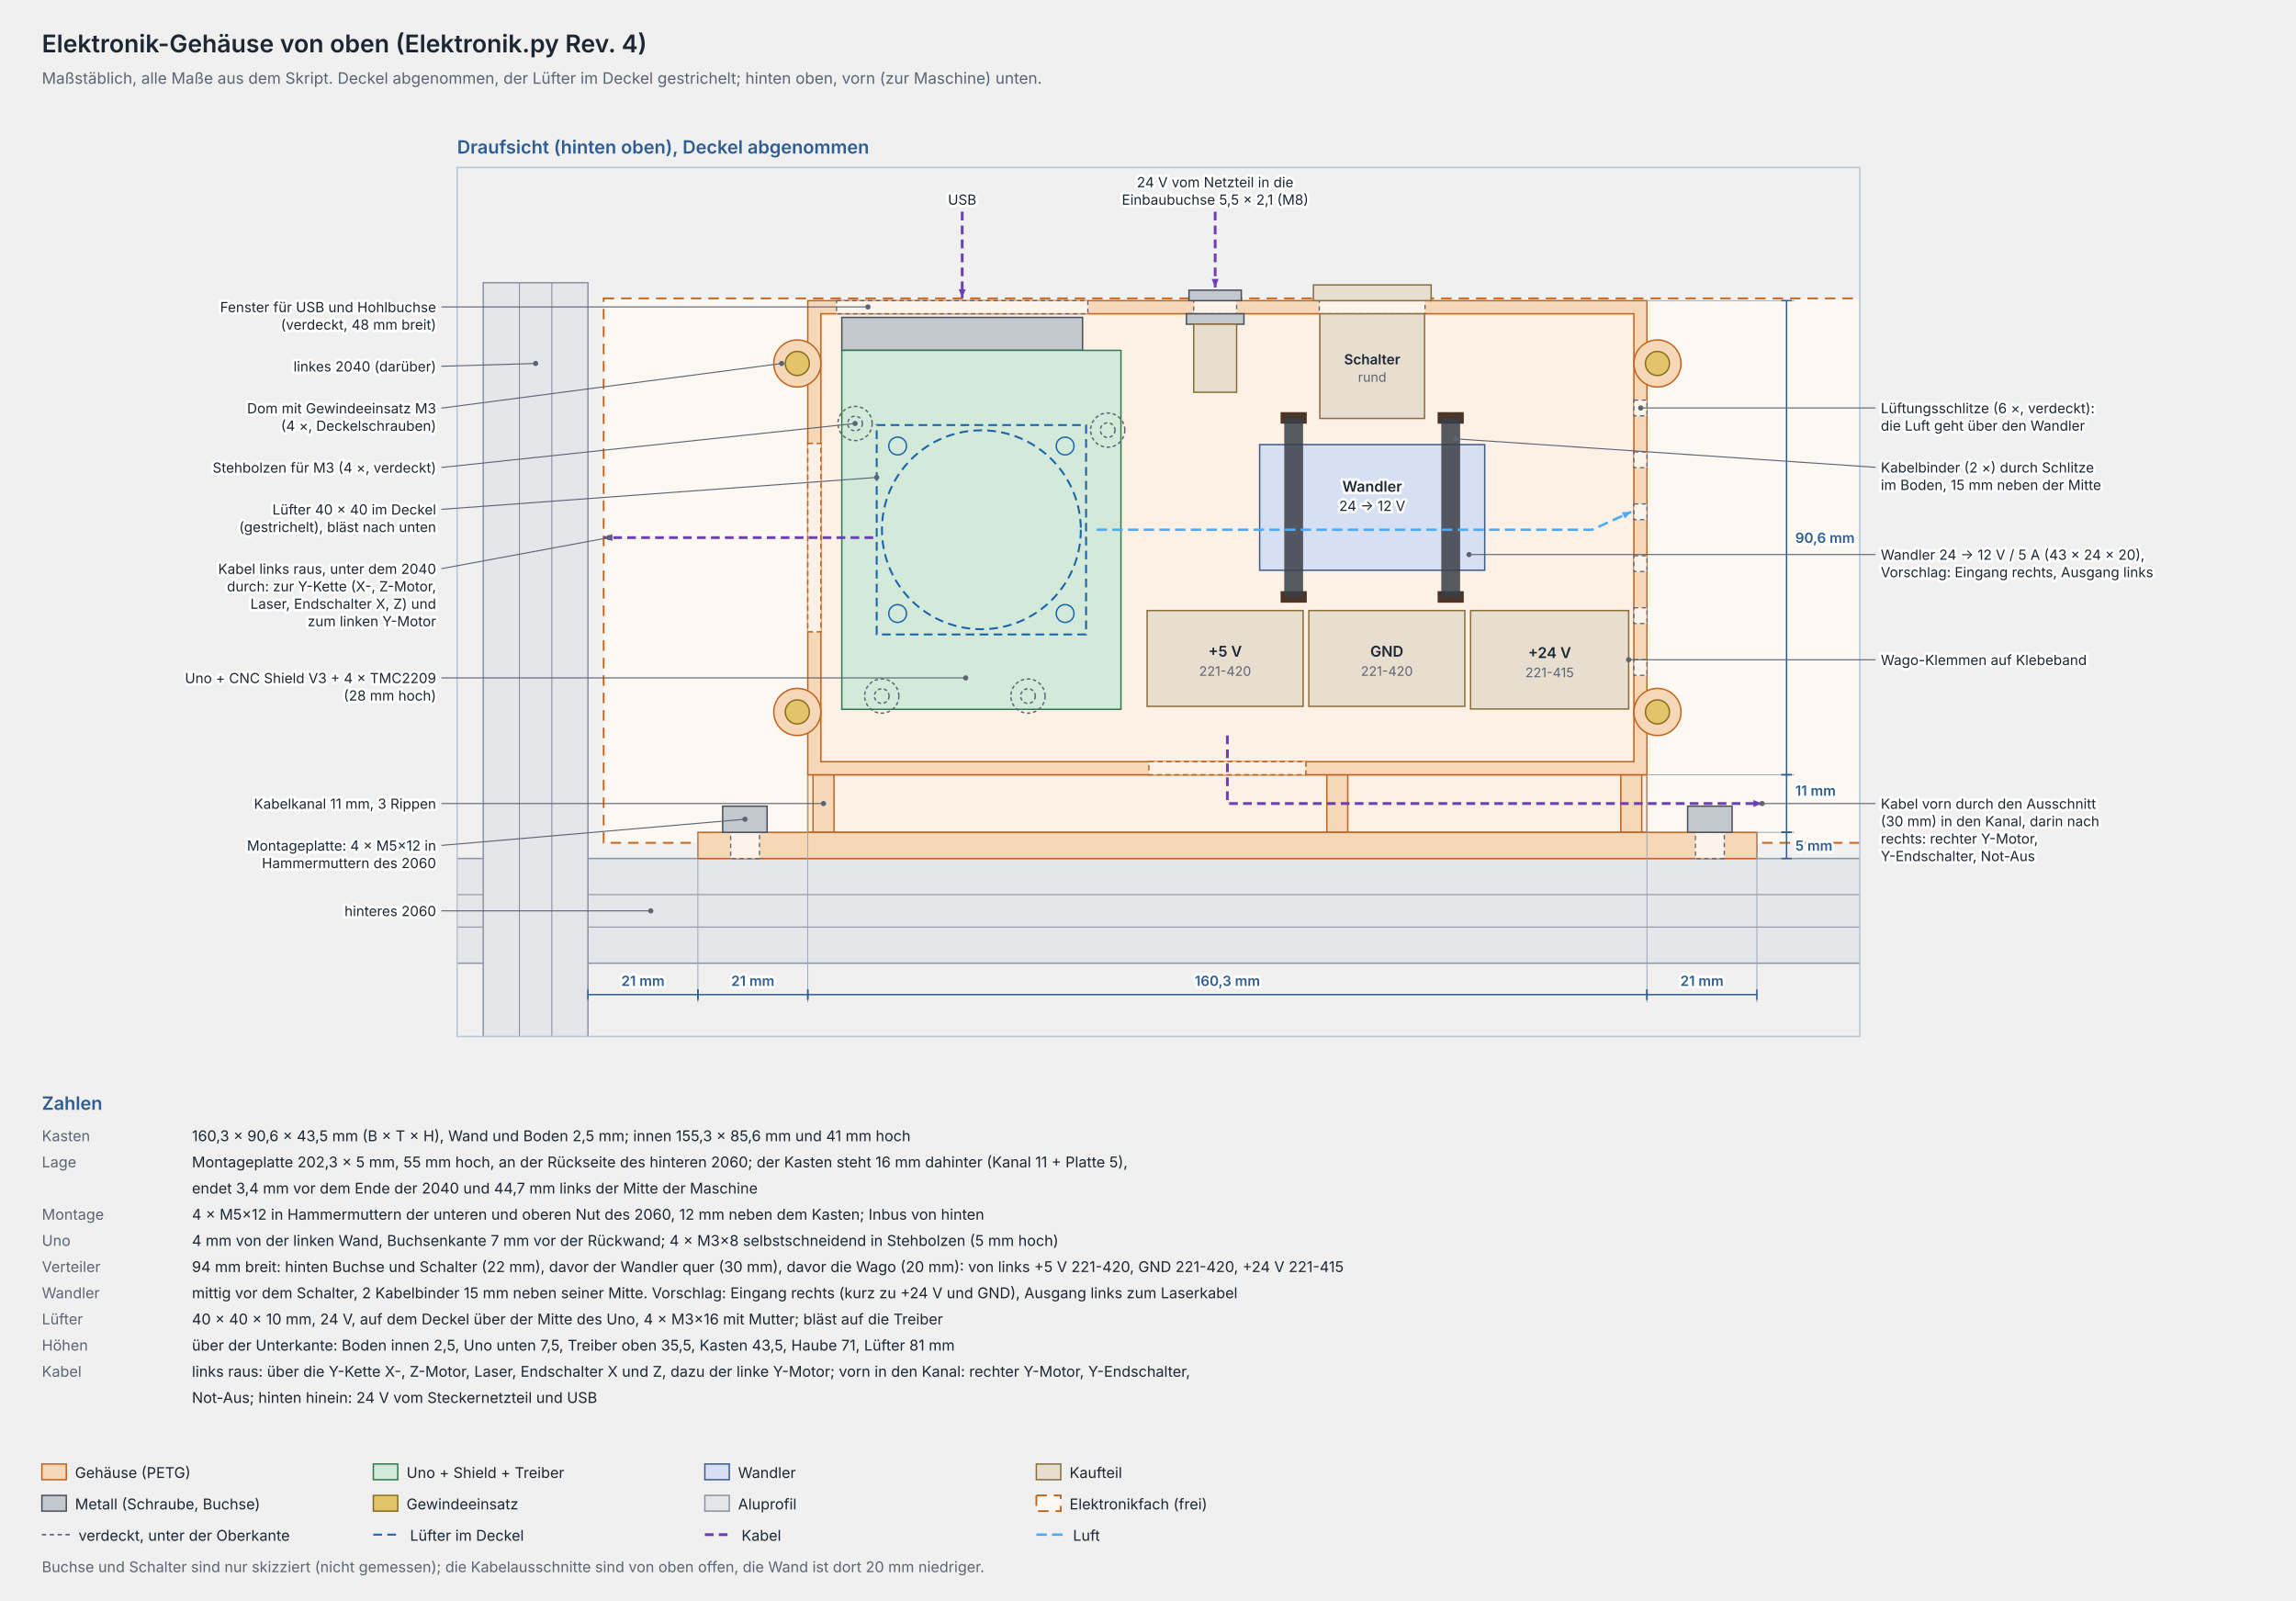
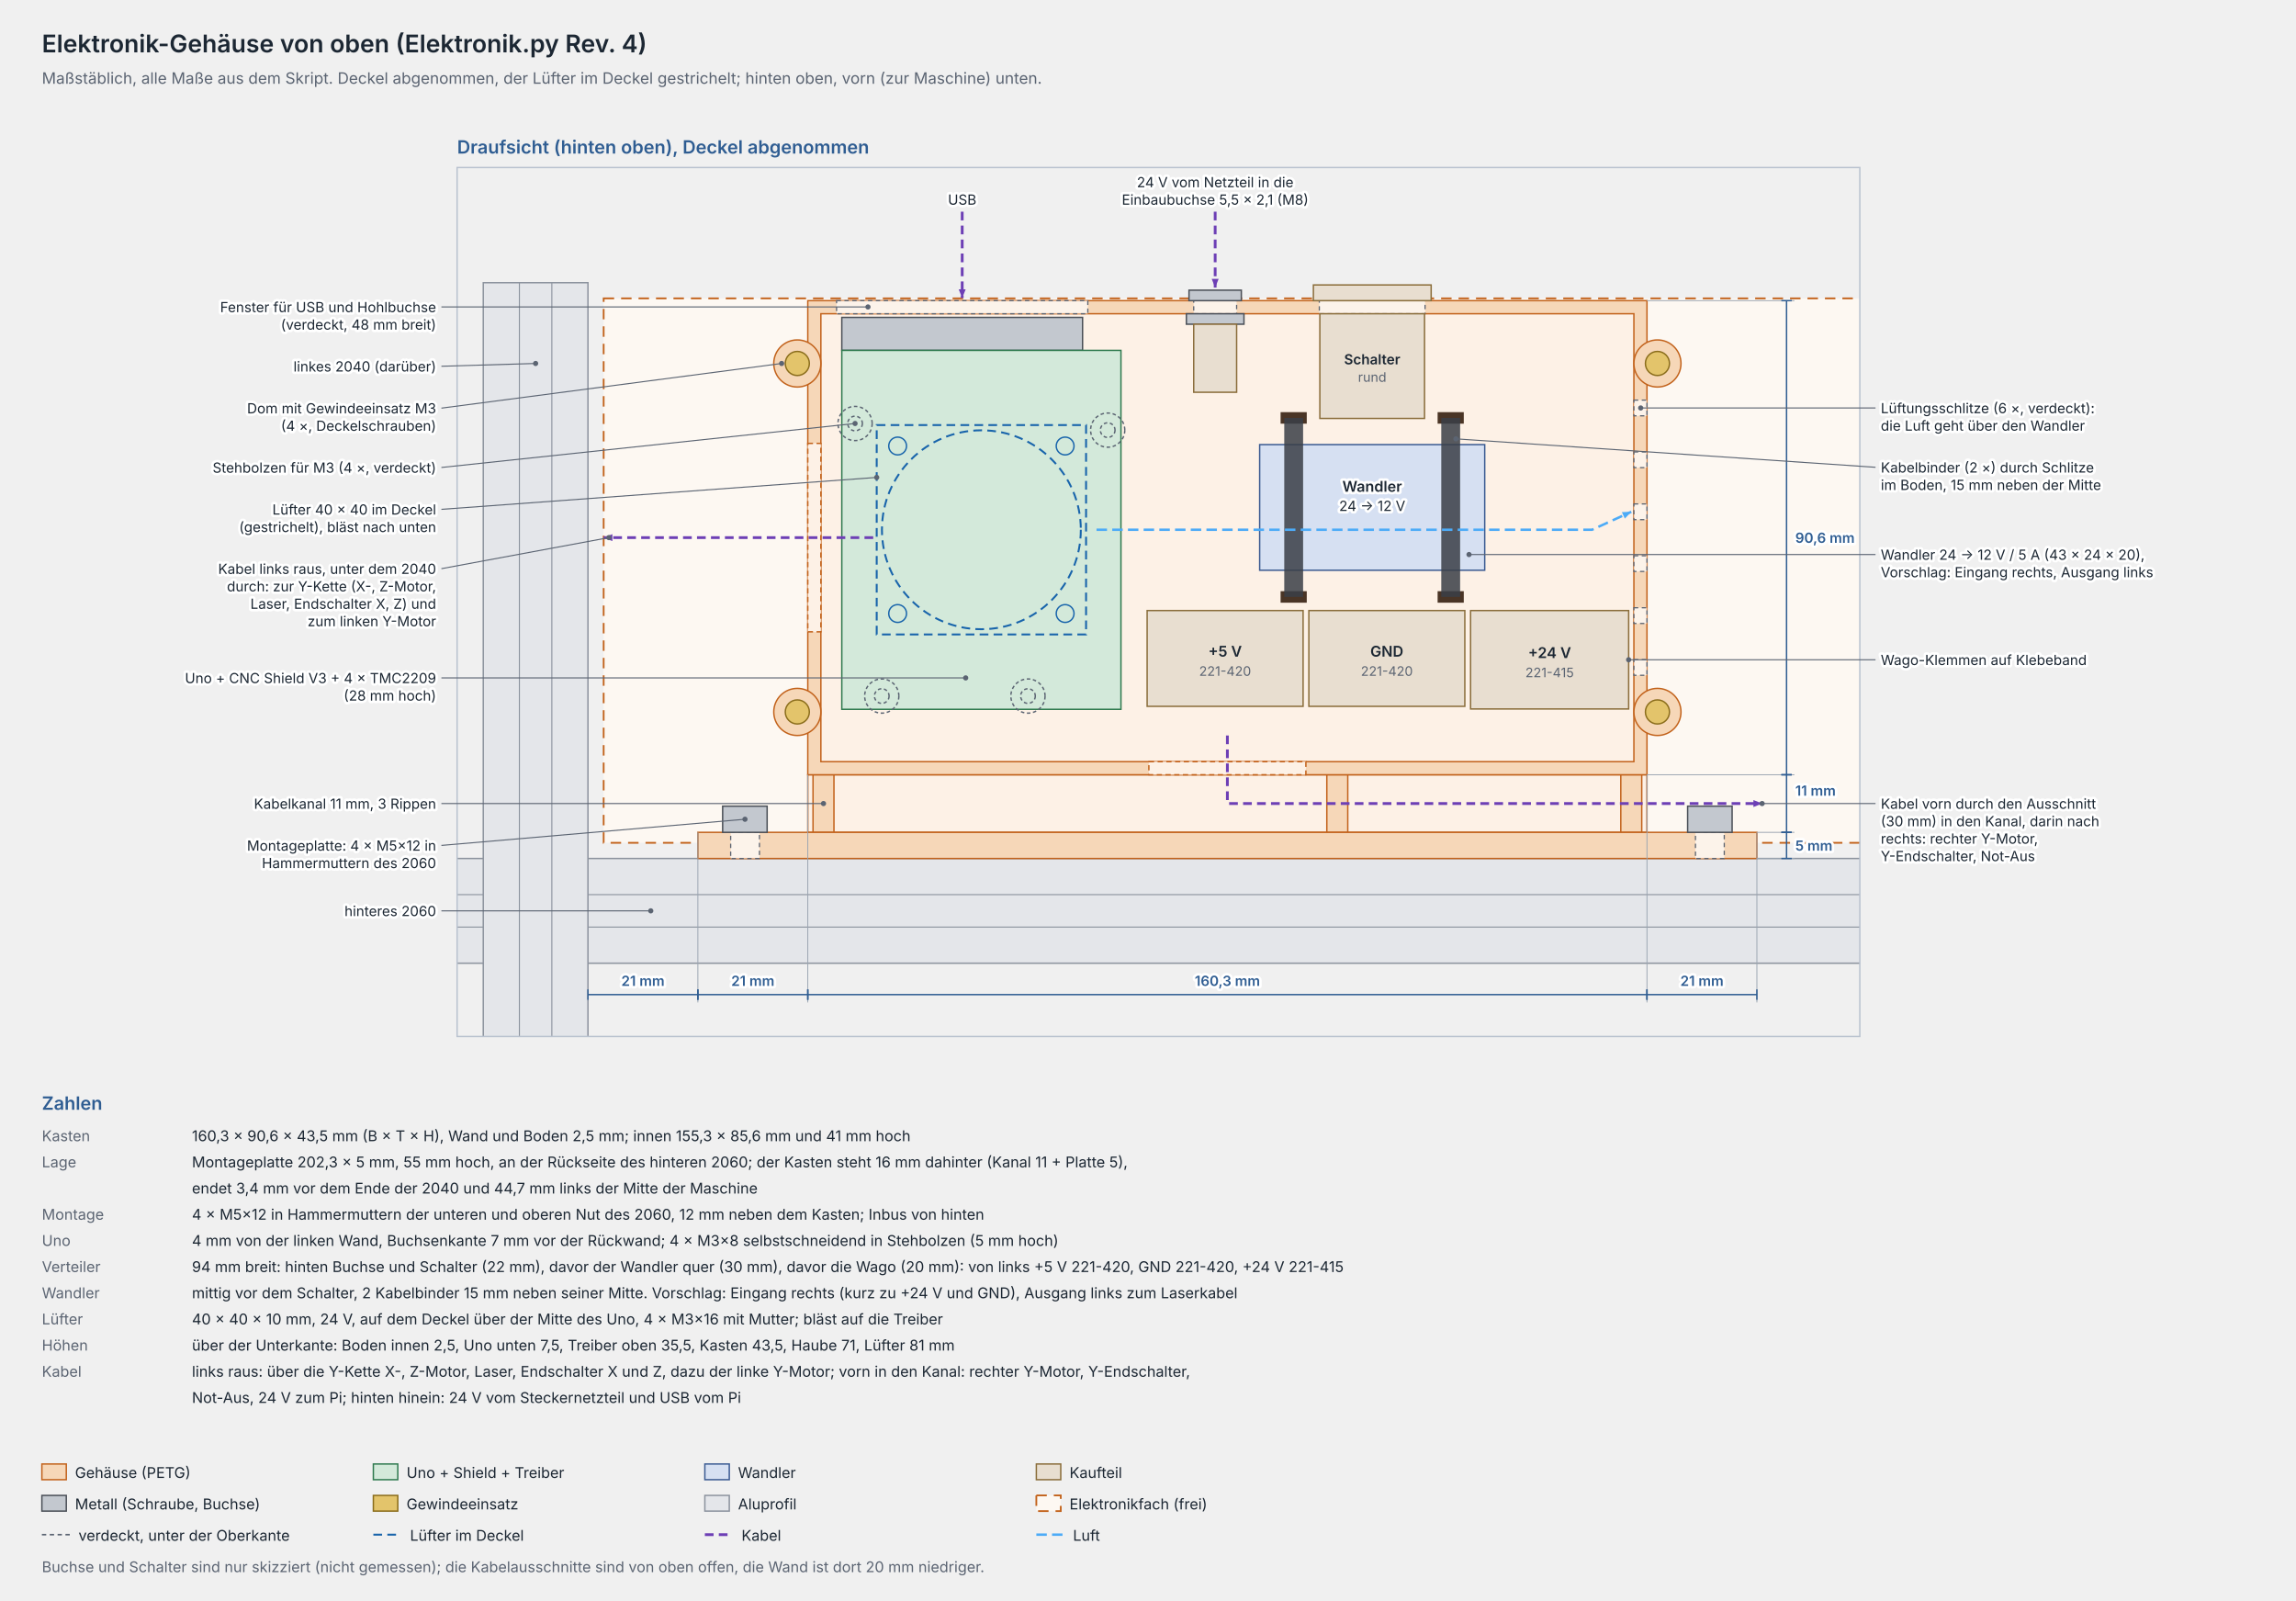
<svg xmlns="http://www.w3.org/2000/svg" width="1316" height="917" viewBox="0 0 1316 917" font-family="Inter, Helvetica, Arial, sans-serif">
  <text x="24.0" y="30.0" font-size="14" fill="#1c2733" text-anchor="start" font-weight="600">Elektronik-Gehäuse von oben (Elektronik.py Rev. 4)</text>
  <text x="24.0" y="48.0" font-size="9" fill="#5b6472" text-anchor="start">Maßstäblich, alle Maße aus dem Skript. Deckel abgenommen, der Lüfter im Deckel gestrichelt; hinten oben, vorn (zur Maschine) unten.</text>
  <clipPath id="box">
    <rect x="262.0" y="96.0" width="804.0" height="498.0" />
  </clipPath>
  <g clip-path="url(#box)">
    <rect x="346.0" y="171.0" width="1464.0" height="312.0" fill="#fdf8f2" stroke="#c2621b" stroke-width="1.0" stroke-dasharray="6 4" />
    <rect x="247.0" y="492.0" width="834.0" height="60.0" fill="#e4e6ea" stroke="#8c939e" stroke-width="0.8" />
    <line x1="247.0" y1="512.7" x2="1081.0" y2="512.7" stroke="#8c939e" stroke-width="0.6" />
    <line x1="247.0" y1="531.3" x2="1081.0" y2="531.3" stroke="#8c939e" stroke-width="0.6" />
    <rect x="277.0" y="162.0" width="60.0" height="447.0" fill="#e4e6ea" stroke="#8c939e" stroke-width="0.8" />
    <line x1="297.7" y1="162.0" x2="297.7" y2="609.0" stroke="#8c939e" stroke-width="0.6" />
    <line x1="316.3" y1="162.0" x2="316.3" y2="609.0" stroke="#8c939e" stroke-width="0.6" />
    <rect x="463.0" y="444.0" width="481.0" height="33.0" fill="#fdf1e6" stroke="#c2621b" stroke-width="0.8" />
    <rect x="466.0" y="444.0" width="12.0" height="33.0" fill="#f6d7b8" stroke="#c2621b" stroke-width="0.8" />
    <rect x="760.5" y="444.0" width="12.0" height="33.0" fill="#f6d7b8" stroke="#c2621b" stroke-width="0.8" />
    <rect x="929.0" y="444.0" width="12.0" height="33.0" fill="#f6d7b8" stroke="#c2621b" stroke-width="0.8" />
    <rect x="400.0" y="477.0" width="607.0" height="15.0" fill="#f6d7b8" stroke="#c2621b" stroke-width="0.8" />
    <rect x="418.8" y="477.0" width="16.5" height="15.0" fill="#ffffff" stroke="#5b6472" stroke-width="0.7" fill-opacity="0.7" stroke-dasharray="2.5 2" />
    <rect x="414.2" y="462.0" width="25.5" height="15.0" fill="#c3c8cf" stroke="#4a4f57" stroke-width="0.8" />
    <rect x="971.8" y="477.0" width="16.5" height="15.0" fill="#ffffff" stroke="#5b6472" stroke-width="0.7" fill-opacity="0.7" stroke-dasharray="2.5 2" />
    <rect x="967.3" y="462.0" width="25.5" height="15.0" fill="#c3c8cf" stroke="#4a4f57" stroke-width="0.8" />
    <rect x="463.0" y="172.3" width="481.0" height="271.7" fill="#f6d7b8" stroke="#c2621b" stroke-width="0.8" />
    <rect x="470.5" y="179.8" width="466.0" height="256.7" fill="#fdf1e6" stroke="#c2621b" stroke-width="0.8" />
    <rect x="463.0" y="254.1" width="7.5" height="108.0" fill="#fdf1e6" stroke="#c2621b" stroke-width="0.8" stroke-dasharray="3 2" />
    <rect x="658.5" y="436.5" width="90.0" height="7.5" fill="#fdf1e6" stroke="#c2621b" stroke-width="0.8" stroke-dasharray="3 2" />
    <rect x="479.5" y="172.3" width="144.0" height="7.5" fill="#ffffff" stroke="#5b6472" stroke-width="0.7" fill-opacity="0.7" stroke-dasharray="2.5 2" />
    <rect x="684.2" y="172.3" width="24.6" height="7.5" fill="#ffffff" stroke="#5b6472" stroke-width="0.7" fill-opacity="0.7" stroke-dasharray="2.5 2" />
    <rect x="756.2" y="172.3" width="60.6" height="7.5" fill="#ffffff" stroke="#5b6472" stroke-width="0.7" fill-opacity="0.7" stroke-dasharray="2.5 2" />
    <rect x="936.5" y="229.3" width="7.5" height="9.0" fill="#ffffff" stroke="#5b6472" stroke-width="0.7" fill-opacity="0.7" stroke-dasharray="2.5 2" />
    <rect x="936.5" y="259.0" width="7.5" height="9.0" fill="#ffffff" stroke="#5b6472" stroke-width="0.7" fill-opacity="0.7" stroke-dasharray="2.5 2" />
    <rect x="936.5" y="288.8" width="7.5" height="9.0" fill="#ffffff" stroke="#5b6472" stroke-width="0.7" fill-opacity="0.7" stroke-dasharray="2.5 2" />
    <rect x="936.5" y="318.5" width="7.5" height="9.0" fill="#ffffff" stroke="#5b6472" stroke-width="0.7" fill-opacity="0.7" stroke-dasharray="2.5 2" />
    <rect x="936.5" y="348.3" width="7.5" height="9.0" fill="#ffffff" stroke="#5b6472" stroke-width="0.7" fill-opacity="0.7" stroke-dasharray="2.5 2" />
    <rect x="936.5" y="378.0" width="7.5" height="9.0" fill="#ffffff" stroke="#5b6472" stroke-width="0.7" fill-opacity="0.7" stroke-dasharray="2.5 2" />
    <circle cx="457.0" cy="208.3" r="13.5" fill="#f6d7b8" stroke="#c2621b" stroke-width="0.8" />
    <circle cx="457.0" cy="208.3" r="6.9" fill="#e3c46b" stroke="#8a6d1b" stroke-width="0.8" />
    <circle cx="457.0" cy="408.0" r="13.5" fill="#f6d7b8" stroke="#c2621b" stroke-width="0.8" />
    <circle cx="457.0" cy="408.0" r="6.9" fill="#e3c46b" stroke="#8a6d1b" stroke-width="0.8" />
    <circle cx="950.0" cy="208.3" r="13.5" fill="#f6d7b8" stroke="#c2621b" stroke-width="0.8" />
    <circle cx="950.0" cy="208.3" r="6.9" fill="#e3c46b" stroke="#8a6d1b" stroke-width="0.8" />
    <circle cx="950.0" cy="408.0" r="13.5" fill="#f6d7b8" stroke="#c2621b" stroke-width="0.8" />
    <circle cx="950.0" cy="408.0" r="6.9" fill="#e3c46b" stroke="#8a6d1b" stroke-width="0.8" />
    <rect x="734.0" y="236.2" width="15.0" height="6.6" fill="#4a3526" stroke="none" stroke-width="0.8" />
    <rect x="734.0" y="338.8" width="15.0" height="6.6" fill="#4a3526" stroke="none" stroke-width="0.8" />
    <rect x="824.0" y="236.2" width="15.0" height="6.6" fill="#4a3526" stroke="none" stroke-width="0.8" />
    <rect x="824.0" y="338.8" width="15.0" height="6.6" fill="#4a3526" stroke="none" stroke-width="0.8" />
    <rect x="482.5" y="181.9" width="138.0" height="18.9" fill="#c3c8cf" stroke="#4a4f57" stroke-width="0.8" />
    <rect x="482.5" y="200.8" width="160.0" height="205.7" fill="#d3e9da" stroke="#2f7a4f" stroke-width="0.8" />
    <circle cx="490.1" cy="242.7" r="9.8" fill="none" stroke="#5b6472" stroke-width="0.8" stroke-dasharray="2 1.5" />
    <circle cx="490.1" cy="242.7" r="4.2" fill="none" stroke="#5b6472" stroke-width="0.8" stroke-dasharray="2 1.5" />
    <circle cx="634.9" cy="246.5" r="9.8" fill="none" stroke="#5b6472" stroke-width="0.8" stroke-dasharray="2 1.5" />
    <circle cx="634.9" cy="246.5" r="4.2" fill="none" stroke="#5b6472" stroke-width="0.8" stroke-dasharray="2 1.5" />
    <circle cx="505.4" cy="398.9" r="9.8" fill="none" stroke="#5b6472" stroke-width="0.8" stroke-dasharray="2 1.5" />
    <circle cx="505.4" cy="398.9" r="4.2" fill="none" stroke="#5b6472" stroke-width="0.8" stroke-dasharray="2 1.5" />
    <circle cx="589.2" cy="398.9" r="9.8" fill="none" stroke="#5b6472" stroke-width="0.8" stroke-dasharray="2 1.5" />
    <circle cx="589.2" cy="398.9" r="4.2" fill="none" stroke="#5b6472" stroke-width="0.8" stroke-dasharray="2 1.5" />
    <rect x="680.0" y="179.8" width="33.0" height="6.0" fill="#c3c8cf" stroke="#4a4f57" stroke-width="0.8" />
    <rect x="684.2" y="185.8" width="24.6" height="39.0" fill="#e8ded0" stroke="#8a6d3b" stroke-width="0.8" />
    <rect x="681.5" y="166.3" width="30.0" height="6.0" fill="#c3c8cf" stroke="#4a4f57" stroke-width="0.8" />
    <rect x="756.5" y="179.8" width="60.0" height="60.0" fill="#e8ded0" stroke="#8a6d3b" stroke-width="0.8" />
    <rect x="752.8" y="163.3" width="67.5" height="9.0" fill="#e8ded0" stroke="#8a6d3b" stroke-width="0.8" />
    <rect x="722.0" y="254.8" width="129.0" height="72.0" fill="#d6e0f2" stroke="#3b5b92" stroke-width="0.8" />
    <rect x="736.1" y="239.5" width="10.8" height="102.6" fill="#3a3f47" stroke="none" stroke-width="0.8" fill-opacity="0.85" />
    <rect x="826.1" y="239.5" width="10.8" height="102.6" fill="#3a3f47" stroke="none" stroke-width="0.8" fill-opacity="0.85" />
    <rect x="657.5" y="349.9" width="89.4" height="54.9" fill="#e8ded0" stroke="#8a6d3b" stroke-width="0.8" />
    <rect x="750.2" y="349.9" width="89.4" height="54.9" fill="#e8ded0" stroke="#8a6d3b" stroke-width="0.8" />
    <rect x="842.9" y="349.9" width="90.6" height="56.4" fill="#e8ded0" stroke="#8a6d3b" stroke-width="0.8" />
    <rect x="502.5" y="243.6" width="120.0" height="120.0" fill="none" stroke="#1864ab" stroke-width="1.1" stroke-dasharray="5 3" />
    <circle cx="562.5" cy="303.6" r="57.0" fill="none" stroke="#1864ab" stroke-width="1.1" stroke-dasharray="5 3" />
    <circle cx="514.5" cy="255.6" r="5.1" fill="none" stroke="#1864ab" stroke-width="0.8" />
    <circle cx="514.5" cy="351.6" r="5.1" fill="none" stroke="#1864ab" stroke-width="0.8" />
    <circle cx="610.5" cy="255.6" r="5.1" fill="none" stroke="#1864ab" stroke-width="0.8" />
    <circle cx="610.5" cy="351.6" r="5.1" fill="none" stroke="#1864ab" stroke-width="0.8" />
    <polyline points="628.5,303.6 912.5,303.6 935.0,293.3" fill="none" stroke="#4dabf7" stroke-width="1.4" stroke-dasharray="6 3" stroke-linejoin="round" />
    <polygon points="935.0,293.3 931.3,297.2 929.6,293.5" fill="#4dabf7" />
    <polyline points="500.5,308.1 346.0,308.1" fill="none" stroke="#6d3fb5" stroke-width="1.6" stroke-dasharray="5 3" stroke-linejoin="round" />
    <polygon points="346.0,308.1 351.0,306.1 351.0,310.1" fill="#6d3fb5" />
    <polyline points="703.5,421.5 703.5,460.5 1010.0,460.5" fill="none" stroke="#6d3fb5" stroke-width="1.6" stroke-dasharray="5 3" stroke-linejoin="round" />
    <polygon points="1010.0,460.5 1005.0,462.5 1005.0,458.5" fill="#6d3fb5" />
    <polyline points="696.5,121.3 696.5,164.8" fill="none" stroke="#6d3fb5" stroke-width="1.6" stroke-dasharray="5 3" stroke-linejoin="round" />
    <polygon points="696.5,164.8 694.5,159.8 698.5,159.8" fill="#6d3fb5" />
    <polyline points="551.5,121.3 551.5,170.8" fill="none" stroke="#6d3fb5" stroke-width="1.6" stroke-dasharray="5 3" stroke-linejoin="round" />
    <polygon points="551.5,170.8 549.5,165.8 553.5,165.8" fill="#6d3fb5" />
    <text x="786.5" y="208.8" font-size="8.0" fill="#1c2733" text-anchor="middle" font-weight="600">Schalter</text>
    <text x="786.5" y="218.8" font-size="7.5" fill="#5b6472" text-anchor="middle">rund</text>
    <text x="786.5" y="281.8" font-size="8.5" fill="#1c2733" text-anchor="middle" font-weight="600" stroke="#ffffff" stroke-width="3" stroke-linejoin="round" paint-order="stroke">Wandler</text>
    <text x="786.5" y="292.8" font-size="8.0" fill="#1c2733" text-anchor="middle" stroke="#ffffff" stroke-width="3" stroke-linejoin="round" paint-order="stroke">24 → 12 V</text>
    <text x="702.2" y="376.3" font-size="8.5" fill="#1c2733" text-anchor="middle" font-weight="600">+5 V</text>
    <text x="702.2" y="387.3" font-size="7.5" fill="#5b6472" text-anchor="middle">221-420</text>
    <text x="794.9" y="376.3" font-size="8.5" fill="#1c2733" text-anchor="middle" font-weight="600">GND</text>
    <text x="794.9" y="387.3" font-size="7.5" fill="#5b6472" text-anchor="middle">221-420</text>
    <text x="888.2" y="377.1" font-size="8.5" fill="#1c2733" text-anchor="middle" font-weight="600">+24 V</text>
    <text x="888.2" y="388.1" font-size="7.5" fill="#5b6472" text-anchor="middle">221-415</text>
  </g>
  <rect x="262.0" y="96.0" width="804.0" height="498.0" fill="none" stroke="#b9c2cf" stroke-width="0.8" />
  <text x="262.0" y="88.0" font-size="10.5" fill="#2f5d92" text-anchor="start" font-weight="600">Draufsicht (hinten oben), Deckel abgenommen</text>
  <line x1="400.0" y1="477.0" x2="400.0" y2="574.5" stroke="#9aa4b1" stroke-width="0.5" />
  <line x1="463.0" y1="444.0" x2="463.0" y2="574.5" stroke="#9aa4b1" stroke-width="0.5" />
  <line x1="944.0" y1="444.0" x2="944.0" y2="574.5" stroke="#9aa4b1" stroke-width="0.5" />
  <line x1="1007.0" y1="477.0" x2="1007.0" y2="574.5" stroke="#9aa4b1" stroke-width="0.5" />
  <line x1="337.0" y1="570.0" x2="400.0" y2="570.0" stroke="#2f5d92" stroke-width="0.8" />
  <line x1="337.0" y1="567.0" x2="337.0" y2="573.0" stroke="#2f5d92" stroke-width="0.8" />
  <line x1="400.0" y1="567.0" x2="400.0" y2="573.0" stroke="#2f5d92" stroke-width="0.8" />
  <text x="368.5" y="565.0" font-size="8.0" fill="#2f5d92" text-anchor="middle" font-weight="600" stroke="#ffffff" stroke-width="3" stroke-linejoin="round" paint-order="stroke">21 mm</text>
  <line x1="400.0" y1="570.0" x2="463.0" y2="570.0" stroke="#2f5d92" stroke-width="0.8" />
  <line x1="400.0" y1="567.0" x2="400.0" y2="573.0" stroke="#2f5d92" stroke-width="0.8" />
  <line x1="463.0" y1="567.0" x2="463.0" y2="573.0" stroke="#2f5d92" stroke-width="0.8" />
  <text x="431.5" y="565.0" font-size="8.0" fill="#2f5d92" text-anchor="middle" font-weight="600" stroke="#ffffff" stroke-width="3" stroke-linejoin="round" paint-order="stroke">21 mm</text>
  <line x1="463.0" y1="570.0" x2="944.0" y2="570.0" stroke="#2f5d92" stroke-width="0.8" />
  <line x1="463.0" y1="567.0" x2="463.0" y2="573.0" stroke="#2f5d92" stroke-width="0.8" />
  <line x1="944.0" y1="567.0" x2="944.0" y2="573.0" stroke="#2f5d92" stroke-width="0.8" />
  <text x="703.5" y="565.0" font-size="8.0" fill="#2f5d92" text-anchor="middle" font-weight="600" stroke="#ffffff" stroke-width="3" stroke-linejoin="round" paint-order="stroke">160,3 mm</text>
  <line x1="944.0" y1="570.0" x2="1007.0" y2="570.0" stroke="#2f5d92" stroke-width="0.8" />
  <line x1="944.0" y1="567.0" x2="944.0" y2="573.0" stroke="#2f5d92" stroke-width="0.8" />
  <line x1="1007.0" y1="567.0" x2="1007.0" y2="573.0" stroke="#2f5d92" stroke-width="0.8" />
  <text x="975.5" y="565.0" font-size="8.0" fill="#2f5d92" text-anchor="middle" font-weight="600" stroke="#ffffff" stroke-width="3" stroke-linejoin="round" paint-order="stroke">21 mm</text>
  <line x1="944.0" y1="172.3" x2="1028.5" y2="172.3" stroke="#9aa4b1" stroke-width="0.5" />
  <line x1="944.0" y1="444.0" x2="1028.5" y2="444.0" stroke="#9aa4b1" stroke-width="0.5" />
  <line x1="1007.0" y1="477.0" x2="1028.5" y2="477.0" stroke="#9aa4b1" stroke-width="0.5" />
  <line x1="1007.0" y1="492.0" x2="1028.5" y2="492.0" stroke="#9aa4b1" stroke-width="0.5" />
  <line x1="1024.0" y1="172.3" x2="1024.0" y2="444.0" stroke="#2f5d92" stroke-width="0.8" />
  <line x1="1021.0" y1="172.3" x2="1027.0" y2="172.3" stroke="#2f5d92" stroke-width="0.8" />
  <line x1="1021.0" y1="444.0" x2="1027.0" y2="444.0" stroke="#2f5d92" stroke-width="0.8" />
  <text x="1029.0" y="311.1" font-size="8.0" fill="#2f5d92" text-anchor="start" font-weight="600" stroke="#ffffff" stroke-width="3" stroke-linejoin="round" paint-order="stroke">90,6 mm</text>
  <line x1="1024.0" y1="444.0" x2="1024.0" y2="477.0" stroke="#2f5d92" stroke-width="0.8" />
  <line x1="1021.0" y1="444.0" x2="1027.0" y2="444.0" stroke="#2f5d92" stroke-width="0.8" />
  <line x1="1021.0" y1="477.0" x2="1027.0" y2="477.0" stroke="#2f5d92" stroke-width="0.8" />
  <text x="1029.0" y="456.0" font-size="8.0" fill="#2f5d92" text-anchor="start" font-weight="600" stroke="#ffffff" stroke-width="3" stroke-linejoin="round" paint-order="stroke">11 mm</text>
  <line x1="1024.0" y1="477.0" x2="1024.0" y2="492.0" stroke="#2f5d92" stroke-width="0.8" />
  <line x1="1021.0" y1="477.0" x2="1027.0" y2="477.0" stroke="#2f5d92" stroke-width="0.8" />
  <line x1="1021.0" y1="492.0" x2="1027.0" y2="492.0" stroke="#2f5d92" stroke-width="0.8" />
  <text x="1029.0" y="487.5" font-size="8.0" fill="#2f5d92" text-anchor="start" font-weight="600" stroke="#ffffff" stroke-width="3" stroke-linejoin="round" paint-order="stroke">5 mm</text>
  <text x="696.5" y="107.3" font-size="8.0" fill="#1c2733" text-anchor="middle" stroke="#ffffff" stroke-width="3" stroke-linejoin="round" paint-order="stroke">24 V vom Netzteil in die</text>
  <text x="696.5" y="117.3" font-size="8.0" fill="#1c2733" text-anchor="middle" stroke="#ffffff" stroke-width="3" stroke-linejoin="round" paint-order="stroke">Einbaubuchse 5,5 × 2,1 (M8)</text>
  <text x="551.5" y="117.3" font-size="8.0" fill="#1c2733" text-anchor="middle" stroke="#ffffff" stroke-width="3" stroke-linejoin="round" paint-order="stroke">USB</text>
  <line x1="497.5" y1="175.9" x2="253.0" y2="175.9" stroke="#5b6472" stroke-width="0.6" />
  <circle cx="497.5" cy="175.9" r="1.5" fill="#5b6472" />
  <text x="250.0" y="178.9" font-size="8.0" fill="#1c2733" text-anchor="end" stroke="#ffffff" stroke-width="3" stroke-linejoin="round" paint-order="stroke">Fenster für USB und Hohlbuchse</text>
  <text x="250.0" y="188.9" font-size="8.0" fill="#1c2733" text-anchor="end" stroke="#ffffff" stroke-width="3" stroke-linejoin="round" paint-order="stroke">(verdeckt, 48 mm breit)</text>
  <line x1="307.0" y1="208.3" x2="253.0" y2="209.9" stroke="#5b6472" stroke-width="0.6" />
  <circle cx="307.0" cy="208.3" r="1.5" fill="#5b6472" />
  <text x="250.0" y="212.9" font-size="8.0" fill="#1c2733" text-anchor="end" stroke="#ffffff" stroke-width="3" stroke-linejoin="round" paint-order="stroke">linkes 2040 (darüber)</text>
  <line x1="448.0" y1="208.3" x2="253.0" y2="233.9" stroke="#5b6472" stroke-width="0.6" />
  <circle cx="448.0" cy="208.3" r="1.5" fill="#5b6472" />
  <text x="250.0" y="236.9" font-size="8.0" fill="#1c2733" text-anchor="end" stroke="#ffffff" stroke-width="3" stroke-linejoin="round" paint-order="stroke">Dom mit Gewindeeinsatz M3</text>
  <text x="250.0" y="246.9" font-size="8.0" fill="#1c2733" text-anchor="end" stroke="#ffffff" stroke-width="3" stroke-linejoin="round" paint-order="stroke">(4 ×, Deckelschrauben)</text>
  <line x1="490.1" y1="242.7" x2="253.0" y2="267.9" stroke="#5b6472" stroke-width="0.6" />
  <circle cx="490.1" cy="242.7" r="1.5" fill="#5b6472" />
  <text x="250.0" y="270.9" font-size="8.0" fill="#1c2733" text-anchor="end" stroke="#ffffff" stroke-width="3" stroke-linejoin="round" paint-order="stroke">Stehbolzen für M3 (4 ×, verdeckt)</text>
  <line x1="502.5" y1="273.6" x2="253.0" y2="291.9" stroke="#5b6472" stroke-width="0.6" />
  <circle cx="502.5" cy="273.6" r="1.5" fill="#5b6472" />
  <text x="250.0" y="294.9" font-size="8.0" fill="#1c2733" text-anchor="end" stroke="#ffffff" stroke-width="3" stroke-linejoin="round" paint-order="stroke">Lüfter 40 × 40 im Deckel</text>
  <text x="250.0" y="304.9" font-size="8.0" fill="#1c2733" text-anchor="end" stroke="#ffffff" stroke-width="3" stroke-linejoin="round" paint-order="stroke">(gestrichelt), bläst nach unten</text>
  <line x1="349.0" y1="308.1" x2="253.0" y2="325.9" stroke="#5b6472" stroke-width="0.6" />
  <circle cx="349.0" cy="308.1" r="1.5" fill="#5b6472" />
  <text x="250.0" y="328.9" font-size="8.0" fill="#1c2733" text-anchor="end" stroke="#ffffff" stroke-width="3" stroke-linejoin="round" paint-order="stroke">Kabel links raus, unter dem 2040</text>
  <text x="250.0" y="338.9" font-size="8.0" fill="#1c2733" text-anchor="end" stroke="#ffffff" stroke-width="3" stroke-linejoin="round" paint-order="stroke">durch: zur Y-Kette (X-, Z-Motor,</text>
  <text x="250.0" y="348.9" font-size="8.0" fill="#1c2733" text-anchor="end" stroke="#ffffff" stroke-width="3" stroke-linejoin="round" paint-order="stroke">Laser, Endschalter X, Z) und</text>
  <text x="250.0" y="358.9" font-size="8.0" fill="#1c2733" text-anchor="end" stroke="#ffffff" stroke-width="3" stroke-linejoin="round" paint-order="stroke">zum linken Y-Motor</text>
  <line x1="553.5" y1="388.5" x2="253.0" y2="388.5" stroke="#5b6472" stroke-width="0.6" />
  <circle cx="553.5" cy="388.5" r="1.5" fill="#5b6472" />
  <text x="250.0" y="391.5" font-size="8.0" fill="#1c2733" text-anchor="end" stroke="#ffffff" stroke-width="3" stroke-linejoin="round" paint-order="stroke">Uno + CNC Shield V3 + 4 × TMC2209</text>
  <text x="250.0" y="401.5" font-size="8.0" fill="#1c2733" text-anchor="end" stroke="#ffffff" stroke-width="3" stroke-linejoin="round" paint-order="stroke">(28 mm hoch)</text>
  <line x1="472.0" y1="460.5" x2="253.0" y2="460.5" stroke="#5b6472" stroke-width="0.6" />
  <circle cx="472.0" cy="460.5" r="1.5" fill="#5b6472" />
  <text x="250.0" y="463.5" font-size="8.0" fill="#1c2733" text-anchor="end" stroke="#ffffff" stroke-width="3" stroke-linejoin="round" paint-order="stroke">Kabelkanal 11 mm, 3 Rippen</text>
  <line x1="427.0" y1="469.5" x2="253.0" y2="484.5" stroke="#5b6472" stroke-width="0.6" />
  <circle cx="427.0" cy="469.5" r="1.5" fill="#5b6472" />
  <text x="250.0" y="487.5" font-size="8.0" fill="#1c2733" text-anchor="end" stroke="#ffffff" stroke-width="3" stroke-linejoin="round" paint-order="stroke">Montageplatte: 4 × M5×12 in</text>
  <text x="250.0" y="497.5" font-size="8.0" fill="#1c2733" text-anchor="end" stroke="#ffffff" stroke-width="3" stroke-linejoin="round" paint-order="stroke">Hammermuttern des 2060</text>
  <line x1="373.0" y1="522.0" x2="253.0" y2="522.0" stroke="#5b6472" stroke-width="0.6" />
  <circle cx="373.0" cy="522.0" r="1.5" fill="#5b6472" />
  <text x="250.0" y="525.0" font-size="8.0" fill="#1c2733" text-anchor="end" stroke="#ffffff" stroke-width="3" stroke-linejoin="round" paint-order="stroke">hinteres 2060</text>
  <line x1="940.4" y1="233.8" x2="1075.0" y2="233.8" stroke="#5b6472" stroke-width="0.6" />
  <circle cx="940.4" cy="233.8" r="1.5" fill="#5b6472" />
  <text x="1078.0" y="236.8" font-size="8.0" fill="#1c2733" text-anchor="start" stroke="#ffffff" stroke-width="3" stroke-linejoin="round" paint-order="stroke">Lüftungsschlitze (6 ×, verdeckt):</text>
  <text x="1078.0" y="246.8" font-size="8.0" fill="#1c2733" text-anchor="start" stroke="#ffffff" stroke-width="3" stroke-linejoin="round" paint-order="stroke">die Luft geht über den Wandler</text>
  <line x1="834.5" y1="251.5" x2="1075.0" y2="267.8" stroke="#5b6472" stroke-width="0.6" />
  <circle cx="834.5" cy="251.5" r="1.5" fill="#5b6472" />
  <text x="1078.0" y="270.8" font-size="8.0" fill="#1c2733" text-anchor="start" stroke="#ffffff" stroke-width="3" stroke-linejoin="round" paint-order="stroke">Kabelbinder (2 ×) durch Schlitze</text>
  <text x="1078.0" y="280.8" font-size="8.0" fill="#1c2733" text-anchor="start" stroke="#ffffff" stroke-width="3" stroke-linejoin="round" paint-order="stroke">im Boden, 15 mm neben der Mitte</text>
  <line x1="842.0" y1="317.8" x2="1075.0" y2="317.8" stroke="#5b6472" stroke-width="0.6" />
  <circle cx="842.0" cy="317.8" r="1.5" fill="#5b6472" />
  <text x="1078.0" y="320.8" font-size="8.0" fill="#1c2733" text-anchor="start" stroke="#ffffff" stroke-width="3" stroke-linejoin="round" paint-order="stroke">Wandler 24 → 12 V / 5 A (43 × 24 × 20),</text>
  <text x="1078.0" y="330.8" font-size="8.0" fill="#1c2733" text-anchor="start" stroke="#ffffff" stroke-width="3" stroke-linejoin="round" paint-order="stroke">Vorschlag: Eingang rechts, Ausgang links</text>
  <line x1="933.5" y1="378.1" x2="1075.0" y2="378.1" stroke="#5b6472" stroke-width="0.6" />
  <circle cx="933.5" cy="378.1" r="1.5" fill="#5b6472" />
  <text x="1078.0" y="381.1" font-size="8.0" fill="#1c2733" text-anchor="start" stroke="#ffffff" stroke-width="3" stroke-linejoin="round" paint-order="stroke">Wago-Klemmen auf Klebeband</text>
  <line x1="1010.0" y1="460.5" x2="1075.0" y2="460.5" stroke="#5b6472" stroke-width="0.6" />
  <circle cx="1010.0" cy="460.5" r="1.5" fill="#5b6472" />
  <text x="1078.0" y="463.5" font-size="8.0" fill="#1c2733" text-anchor="start" stroke="#ffffff" stroke-width="3" stroke-linejoin="round" paint-order="stroke">Kabel vorn durch den Ausschnitt</text>
  <text x="1078.0" y="473.5" font-size="8.0" fill="#1c2733" text-anchor="start" stroke="#ffffff" stroke-width="3" stroke-linejoin="round" paint-order="stroke">(30 mm) in den Kanal, darin nach</text>
  <text x="1078.0" y="483.5" font-size="8.0" fill="#1c2733" text-anchor="start" stroke="#ffffff" stroke-width="3" stroke-linejoin="round" paint-order="stroke">rechts: rechter Y-Motor,</text>
  <text x="1078.0" y="493.5" font-size="8.0" fill="#1c2733" text-anchor="start" stroke="#ffffff" stroke-width="3" stroke-linejoin="round" paint-order="stroke">Y-Endschalter, Not-Aus</text>
  <text x="24.0" y="636.0" font-size="10.5" fill="#2f5d92" text-anchor="start" font-weight="600">Zahlen</text>
  <text x="24.0" y="654.0" font-size="8.5" fill="#5b6472" text-anchor="start">Kasten</text>
  <text x="110.0" y="654.0" font-size="8.5" fill="#1c2733" text-anchor="start">160,3 × 90,6 × 43,5 mm (B × T × H), Wand und Boden 2,5 mm; innen 155,3 × 85,6 mm und 41 mm hoch</text>
  <text x="24.0" y="669.0" font-size="8.5" fill="#5b6472" text-anchor="start">Lage</text>
  <text x="110.0" y="669.0" font-size="8.5" fill="#1c2733" text-anchor="start">Montageplatte 202,3 × 5 mm, 55 mm hoch, an der Rückseite des hinteren 2060; der Kasten steht 16 mm dahinter (Kanal 11 + Platte 5),</text>
  <text x="24.0" y="684.0" font-size="8.5" fill="#5b6472" text-anchor="start" />
  <text x="110.0" y="684.0" font-size="8.5" fill="#1c2733" text-anchor="start">endet 3,4 mm vor dem Ende der 2040 und 44,7 mm links der Mitte der Maschine</text>
  <text x="24.0" y="699.0" font-size="8.5" fill="#5b6472" text-anchor="start">Montage</text>
  <text x="110.0" y="699.0" font-size="8.5" fill="#1c2733" text-anchor="start">4 × M5×12 in Hammermuttern der unteren und oberen Nut des 2060, 12 mm neben dem Kasten; Inbus von hinten</text>
  <text x="24.0" y="714.0" font-size="8.5" fill="#5b6472" text-anchor="start">Uno</text>
  <text x="110.0" y="714.0" font-size="8.5" fill="#1c2733" text-anchor="start">4 mm von der linken Wand, Buchsenkante 7 mm vor der Rückwand; 4 × M3×8 selbstschneidend in Stehbolzen (5 mm hoch)</text>
  <text x="24.0" y="729.0" font-size="8.5" fill="#5b6472" text-anchor="start">Verteiler</text>
  <text x="110.0" y="729.0" font-size="8.5" fill="#1c2733" text-anchor="start">94 mm breit: hinten Buchse und Schalter (22 mm), davor der Wandler quer (30 mm), davor die Wago (20 mm): von links +5 V 221-420, GND 221-420, +24 V 221-415</text>
  <text x="24.0" y="744.0" font-size="8.5" fill="#5b6472" text-anchor="start">Wandler</text>
  <text x="110.0" y="744.0" font-size="8.5" fill="#1c2733" text-anchor="start">mittig vor dem Schalter, 2 Kabelbinder 15 mm neben seiner Mitte. Vorschlag: Eingang rechts (kurz zu +24 V und GND), Ausgang links zum Laserkabel</text>
  <text x="24.0" y="759.0" font-size="8.5" fill="#5b6472" text-anchor="start">Lüfter</text>
  <text x="110.0" y="759.0" font-size="8.5" fill="#1c2733" text-anchor="start">40 × 40 × 10 mm, 24 V, auf dem Deckel über der Mitte des Uno, 4 × M3×16 mit Mutter; bläst auf die Treiber</text>
  <text x="24.0" y="774.0" font-size="8.5" fill="#5b6472" text-anchor="start">Höhen</text>
  <text x="110.0" y="774.0" font-size="8.5" fill="#1c2733" text-anchor="start">über der Unterkante: Boden innen 2,5, Uno unten 7,5, Treiber oben 35,5, Kasten 43,5, Haube 71, Lüfter 81 mm</text>
  <text x="24.0" y="789.0" font-size="8.5" fill="#5b6472" text-anchor="start">Kabel</text>
  <text x="110.0" y="789.0" font-size="8.5" fill="#1c2733" text-anchor="start">links raus: über die Y-Kette X-, Z-Motor, Laser, Endschalter X und Z, dazu der linke Y-Motor; vorn in den Kanal: rechter Y-Motor, Y-Endschalter,</text>
  <text x="24.0" y="804.0" font-size="8.5" fill="#5b6472" text-anchor="start" />
-   <text x="110.0" y="804.0" font-size="8.5" fill="#1c2733" text-anchor="start">Not-Aus; hinten hinein: 24 V vom Steckernetzteil und USB</text>
+   <text x="110.0" y="804.0" font-size="8.5" fill="#1c2733" text-anchor="start">Not-Aus, 24 V zum Pi; hinten hinein: 24 V vom Steckernetzteil und USB vom Pi</text>
  <rect x="24.0" y="839.0" width="14.0" height="9.0" fill="#f6d7b8" stroke="#c2621b" stroke-width="0.8" />
  <text x="43.0" y="847.0" font-size="8.5" fill="#1c2733" text-anchor="start">Gehäuse (PETG)</text>
  <rect x="214.0" y="839.0" width="14.0" height="9.0" fill="#d3e9da" stroke="#2f7a4f" stroke-width="0.8" />
  <text x="233.0" y="847.0" font-size="8.5" fill="#1c2733" text-anchor="start">Uno + Shield + Treiber</text>
  <rect x="404.0" y="839.0" width="14.0" height="9.0" fill="#d6e0f2" stroke="#3b5b92" stroke-width="0.8" />
  <text x="423.0" y="847.0" font-size="8.5" fill="#1c2733" text-anchor="start">Wandler</text>
  <rect x="594.0" y="839.0" width="14.0" height="9.0" fill="#e8ded0" stroke="#8a6d3b" stroke-width="0.8" />
  <text x="613.0" y="847.0" font-size="8.5" fill="#1c2733" text-anchor="start">Kaufteil</text>
  <rect x="24.0" y="857.0" width="14.0" height="9.0" fill="#c3c8cf" stroke="#4a4f57" stroke-width="0.8" />
  <text x="43.0" y="865.0" font-size="8.5" fill="#1c2733" text-anchor="start">Metall (Schraube, Buchse)</text>
  <rect x="214.0" y="857.0" width="14.0" height="9.0" fill="#e3c46b" stroke="#8a6d1b" stroke-width="0.8" />
  <text x="233.0" y="865.0" font-size="8.5" fill="#1c2733" text-anchor="start">Gewindeeinsatz</text>
  <rect x="404.0" y="857.0" width="14.0" height="9.0" fill="#e4e6ea" stroke="#8c939e" stroke-width="0.8" />
  <text x="423.0" y="865.0" font-size="8.5" fill="#1c2733" text-anchor="start">Aluprofil</text>
  <rect x="594.0" y="857.0" width="14.0" height="9.0" fill="#fdf8f2" stroke="#c2621b" stroke-width="1.0" stroke-dasharray="6 4" />
  <text x="613.0" y="865.0" font-size="8.5" fill="#1c2733" text-anchor="start">Elektronikfach (frei)</text>
  <line x1="24.0" y1="879.5" x2="40.0" y2="879.5" stroke="#5b6472" stroke-width="0.9" stroke-dasharray="2.5 2" />
  <text x="45.0" y="883.0" font-size="8.5" fill="#1c2733" text-anchor="start">verdeckt, unter der Oberkante</text>
  <line x1="214.0" y1="879.5" x2="230.0" y2="879.5" stroke="#1864ab" stroke-width="1.1" stroke-dasharray="5 3" />
  <text x="235.0" y="883.0" font-size="8.5" fill="#1c2733" text-anchor="start">Lüfter im Deckel</text>
  <line x1="404.0" y1="879.5" x2="420.0" y2="879.5" stroke="#6d3fb5" stroke-width="1.6" stroke-dasharray="5 3" />
  <text x="425.0" y="883.0" font-size="8.5" fill="#1c2733" text-anchor="start">Kabel</text>
  <line x1="594.0" y1="879.5" x2="610.0" y2="879.5" stroke="#4dabf7" stroke-width="1.4" stroke-dasharray="6 3" />
  <text x="615.0" y="883.0" font-size="8.5" fill="#1c2733" text-anchor="start">Luft</text>
  <text x="24.0" y="901.0" font-size="8.5" fill="#5b6472" text-anchor="start">Buchse und Schalter sind nur skizziert (nicht gemessen); die Kabelausschnitte sind von oben offen, die Wand ist dort 20 mm niedriger.</text>
</svg>
